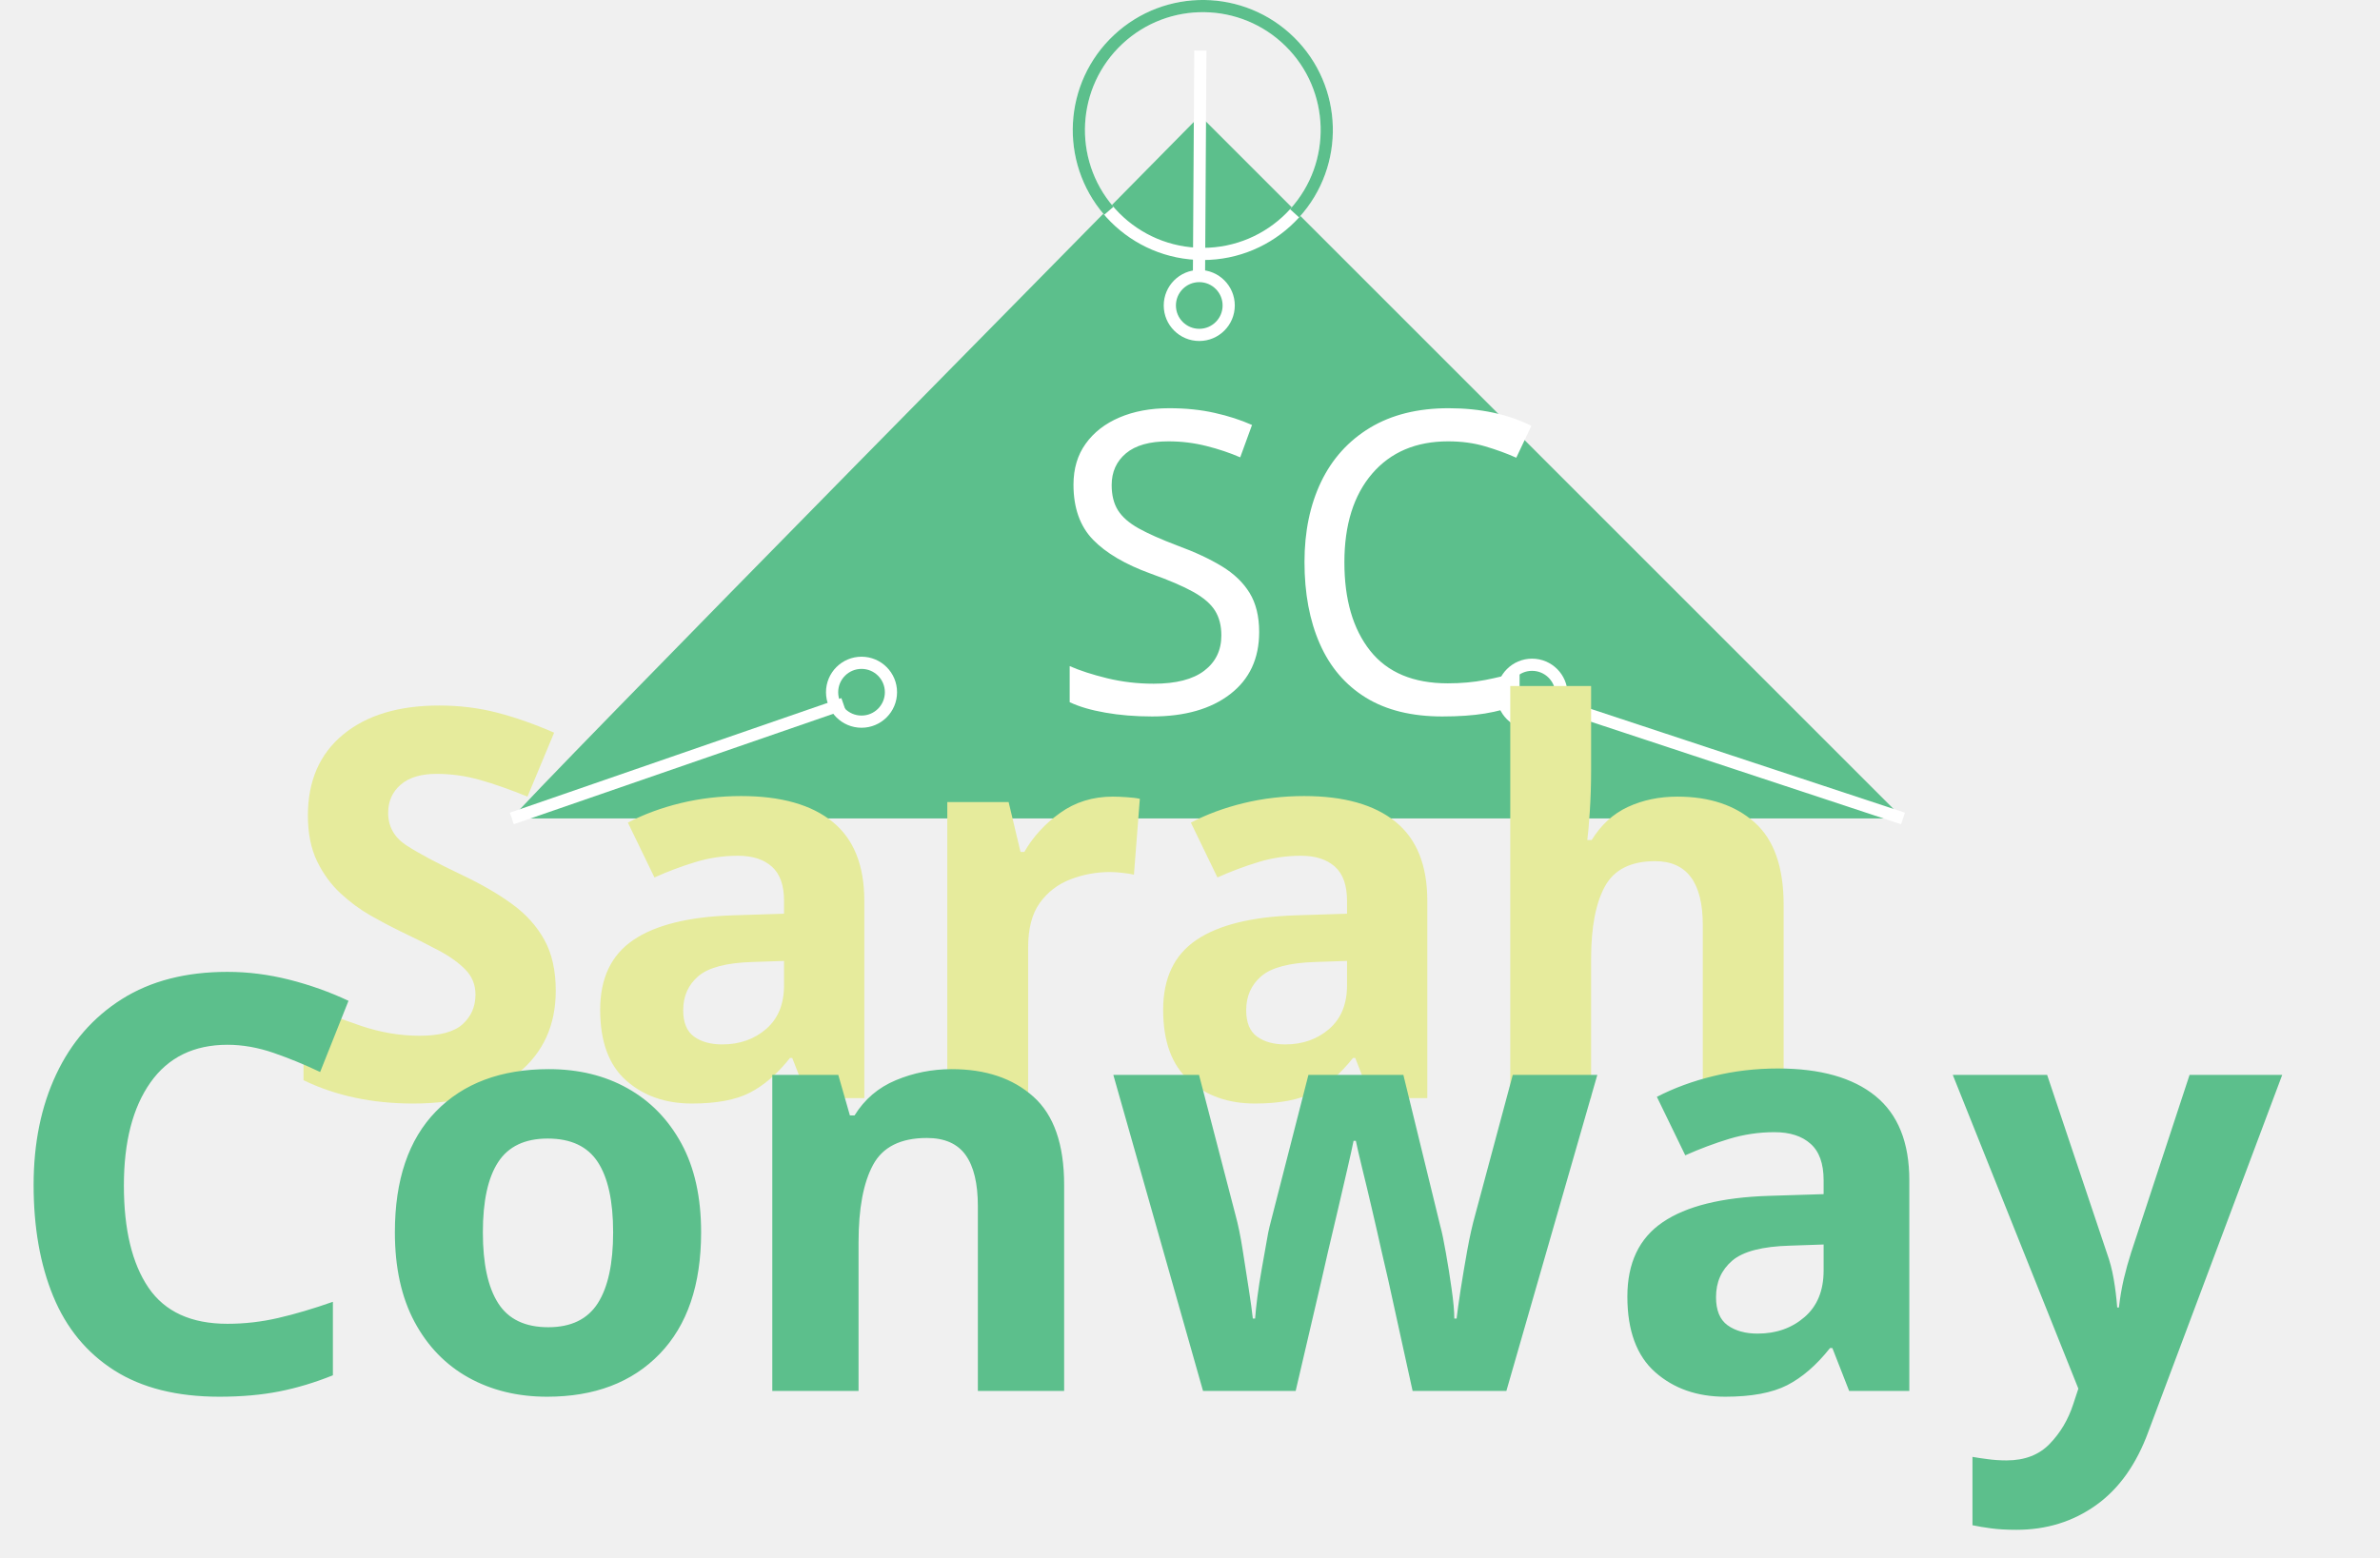
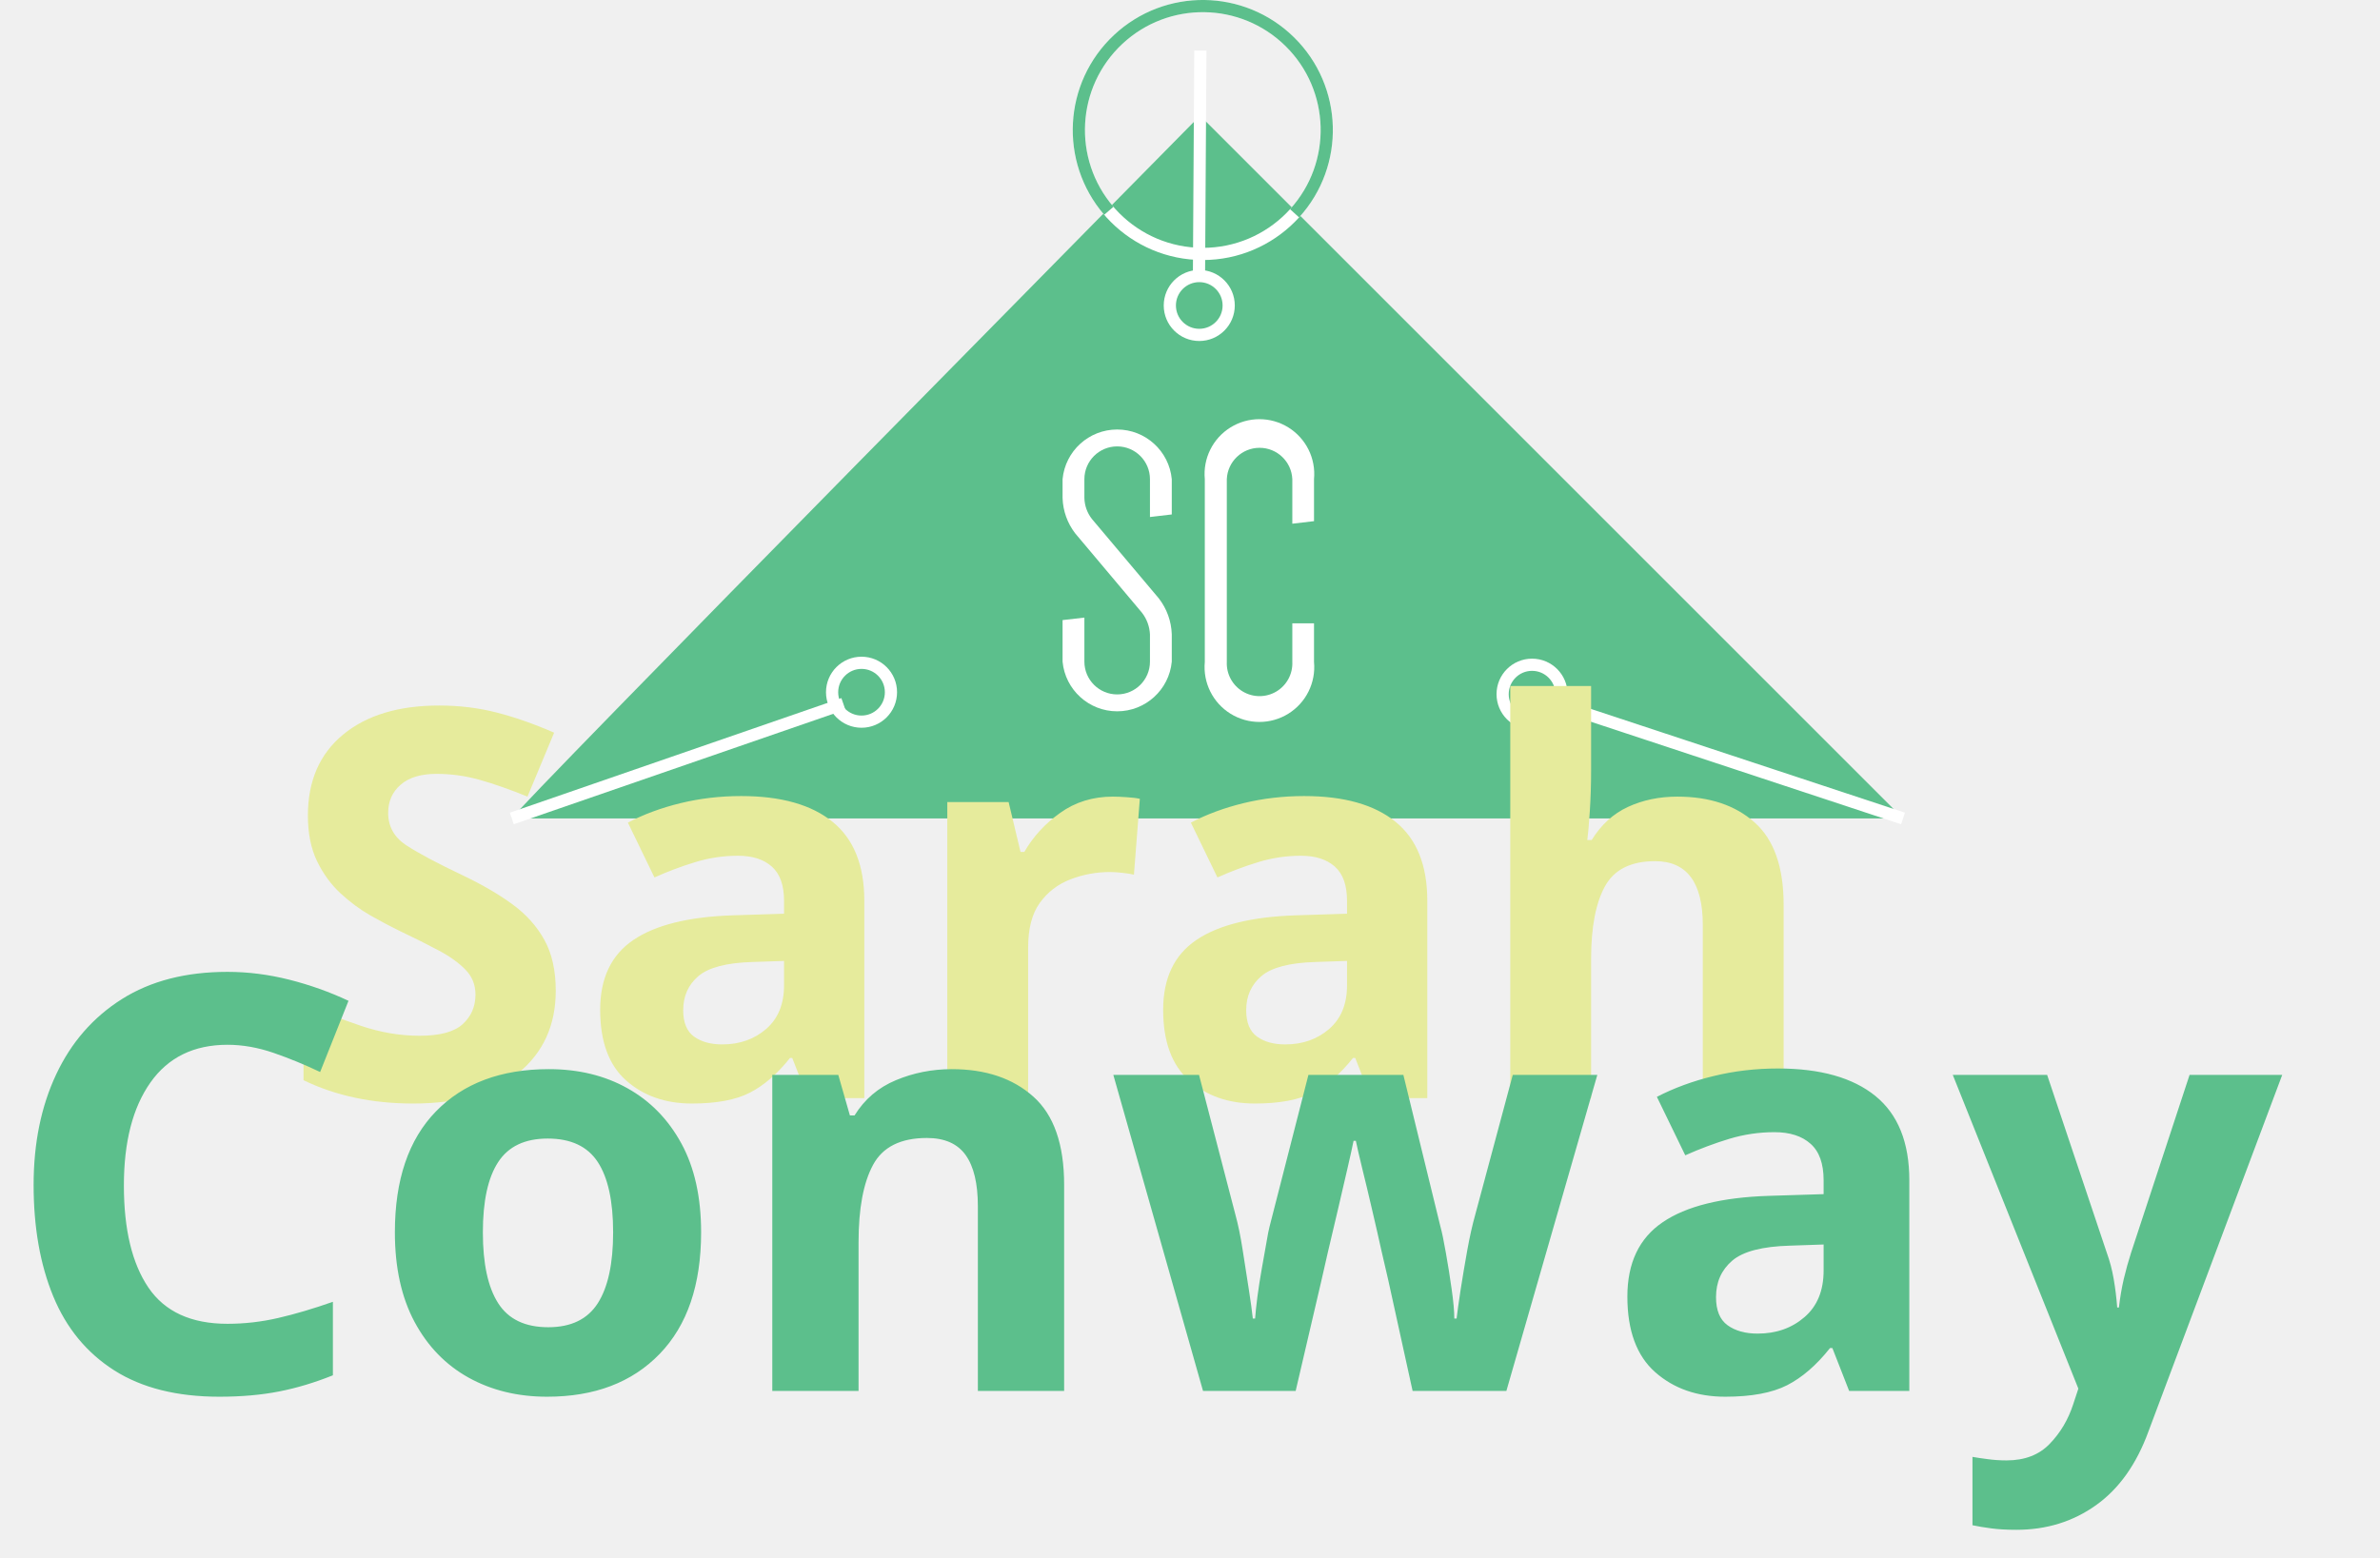
<svg xmlns="http://www.w3.org/2000/svg" viewBox="0 0 390.54 255.66">
  <defs>
-     <style>.cls-1,.cls-6{fill:#5cbf8c;}.cls-1{fill-rule:evenodd;}.cls-2,.cls-3{fill:none;stroke-miterlimit:10;stroke-width:2px;}.cls-2{stroke:#fff;}.cls-3{stroke:#5cbf8c;}.cls-4{font-size:68.93px;fill:#fff;font-family:Dense-Regular, Dense;}.cls-5{font-size:89px;fill:#e6eb9c;}.cls-5,.cls-6{font-family:Copperplate-Bold, Copperplate;font-weight:700;}.cls-6{font-size:95px;}</style>
+     <style>.cls-1,.cls-6{fill:#5cbf8c;}.cls-1{fill-rule:evenodd;}.cls-2,.cls-3{fill:none;stroke-miterlimit:10;stroke-width:2px;}.cls-2{stroke:#fff;}.cls-3{stroke:#5cbf8c;}.cls-4{fill:#fff;}.cls-5{font-size:89px;fill:#e6eb9c;}.cls-5,.cls-6{font-family:Copperplate-Bold, Copperplate;font-weight:700;}.cls-6{font-size:95px;}</style>
  </defs>
  <g id="Layer_4" data-name="Layer 4">
    <path class="cls-1" d="M271.37,230.59H499.66L384.3,115.23S271.37,229.67,271.37,230.59Z" transform="translate(-187.38 -96.25)" />
    <line class="cls-2" x1="196.97" y1="8.3" x2="196.74" y2="45.75" />
    <line class="cls-2" x1="255.36" y1="115.53" x2="312.27" y2="134.34" />
    <line class="cls-2" x1="138.39" y1="115.53" x2="83.98" y2="134.34" />
    <circle class="cls-2" cx="196.79" cy="50.14" r="4.83" />
    <circle class="cls-2" cx="141.37" cy="113.62" r="4.83" />
    <circle class="cls-2" cx="251.4" cy="113.94" r="4.83" />
    <circle class="cls-2" cx="197.37" cy="21.34" r="20.34" />
    <path class="cls-3" d="M369.33,130.85a20.34,20.34,0,1,1,30.48.41" transform="translate(-187.38 -96.25)" />
-     <text class="cls-4" transform="translate(172.01 116.91)">SC</text>
+     <path class="cls-4" d="M363.81,183.79a10,10,0,0,1-2.07-5.79v-3.1a9,9,0,0,1,17.92,0v5.79l-3.58.42V174.9a5.38,5.38,0,0,0-10.76,0V178a5.79,5.79,0,0,0,1.25,3.45l10.95,13a10.17,10.17,0,0,1,2.14,5.92v4.48a9,9,0,0,1-17.92,0v-6.82l3.58-.41v7.23a5.38,5.38,0,0,0,10.76,0V200.4a6.29,6.29,0,0,0-1.31-3.58Z" transform="translate(-187.38 -96.25)" />
+     <path class="cls-4" d="M399.44,182.21V174.9a5.38,5.38,0,0,0-10.75,0v30a5.38,5.38,0,1,0,10.75,0v-6.34H403v6.34a9,9,0,1,1-17.92,0v-30a9,9,0,1,1,17.92,0v6.89Z" transform="translate(-187.38 -96.25)" />
    <text class="cls-5" transform="translate(45.71 180.24)">Sarah</text>
    <text class="cls-6" transform="translate(0 228.3)">Conway</text>
  </g>
</svg>
